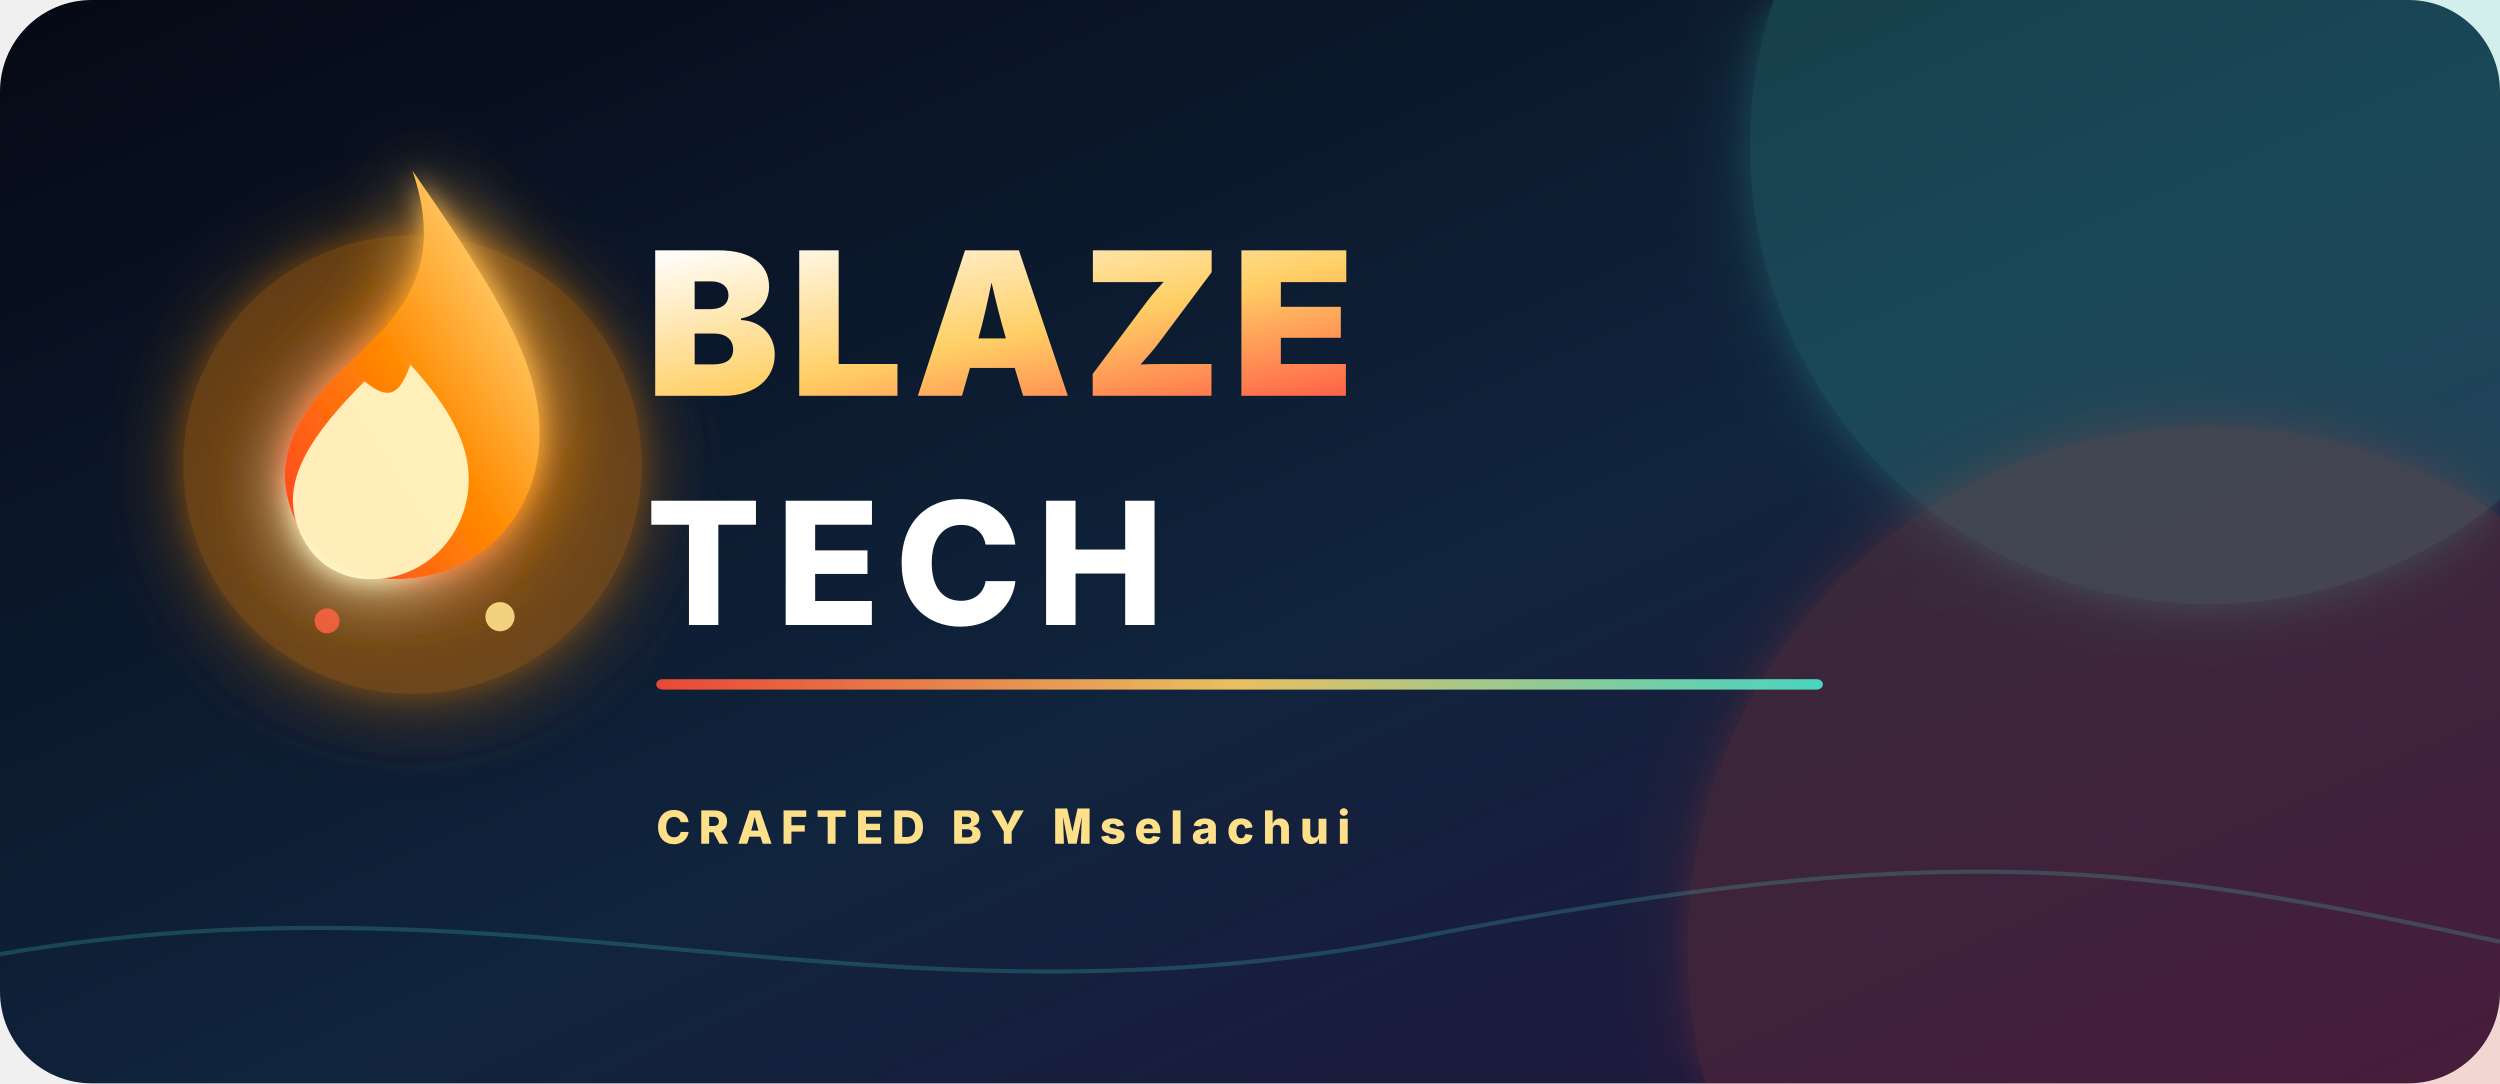
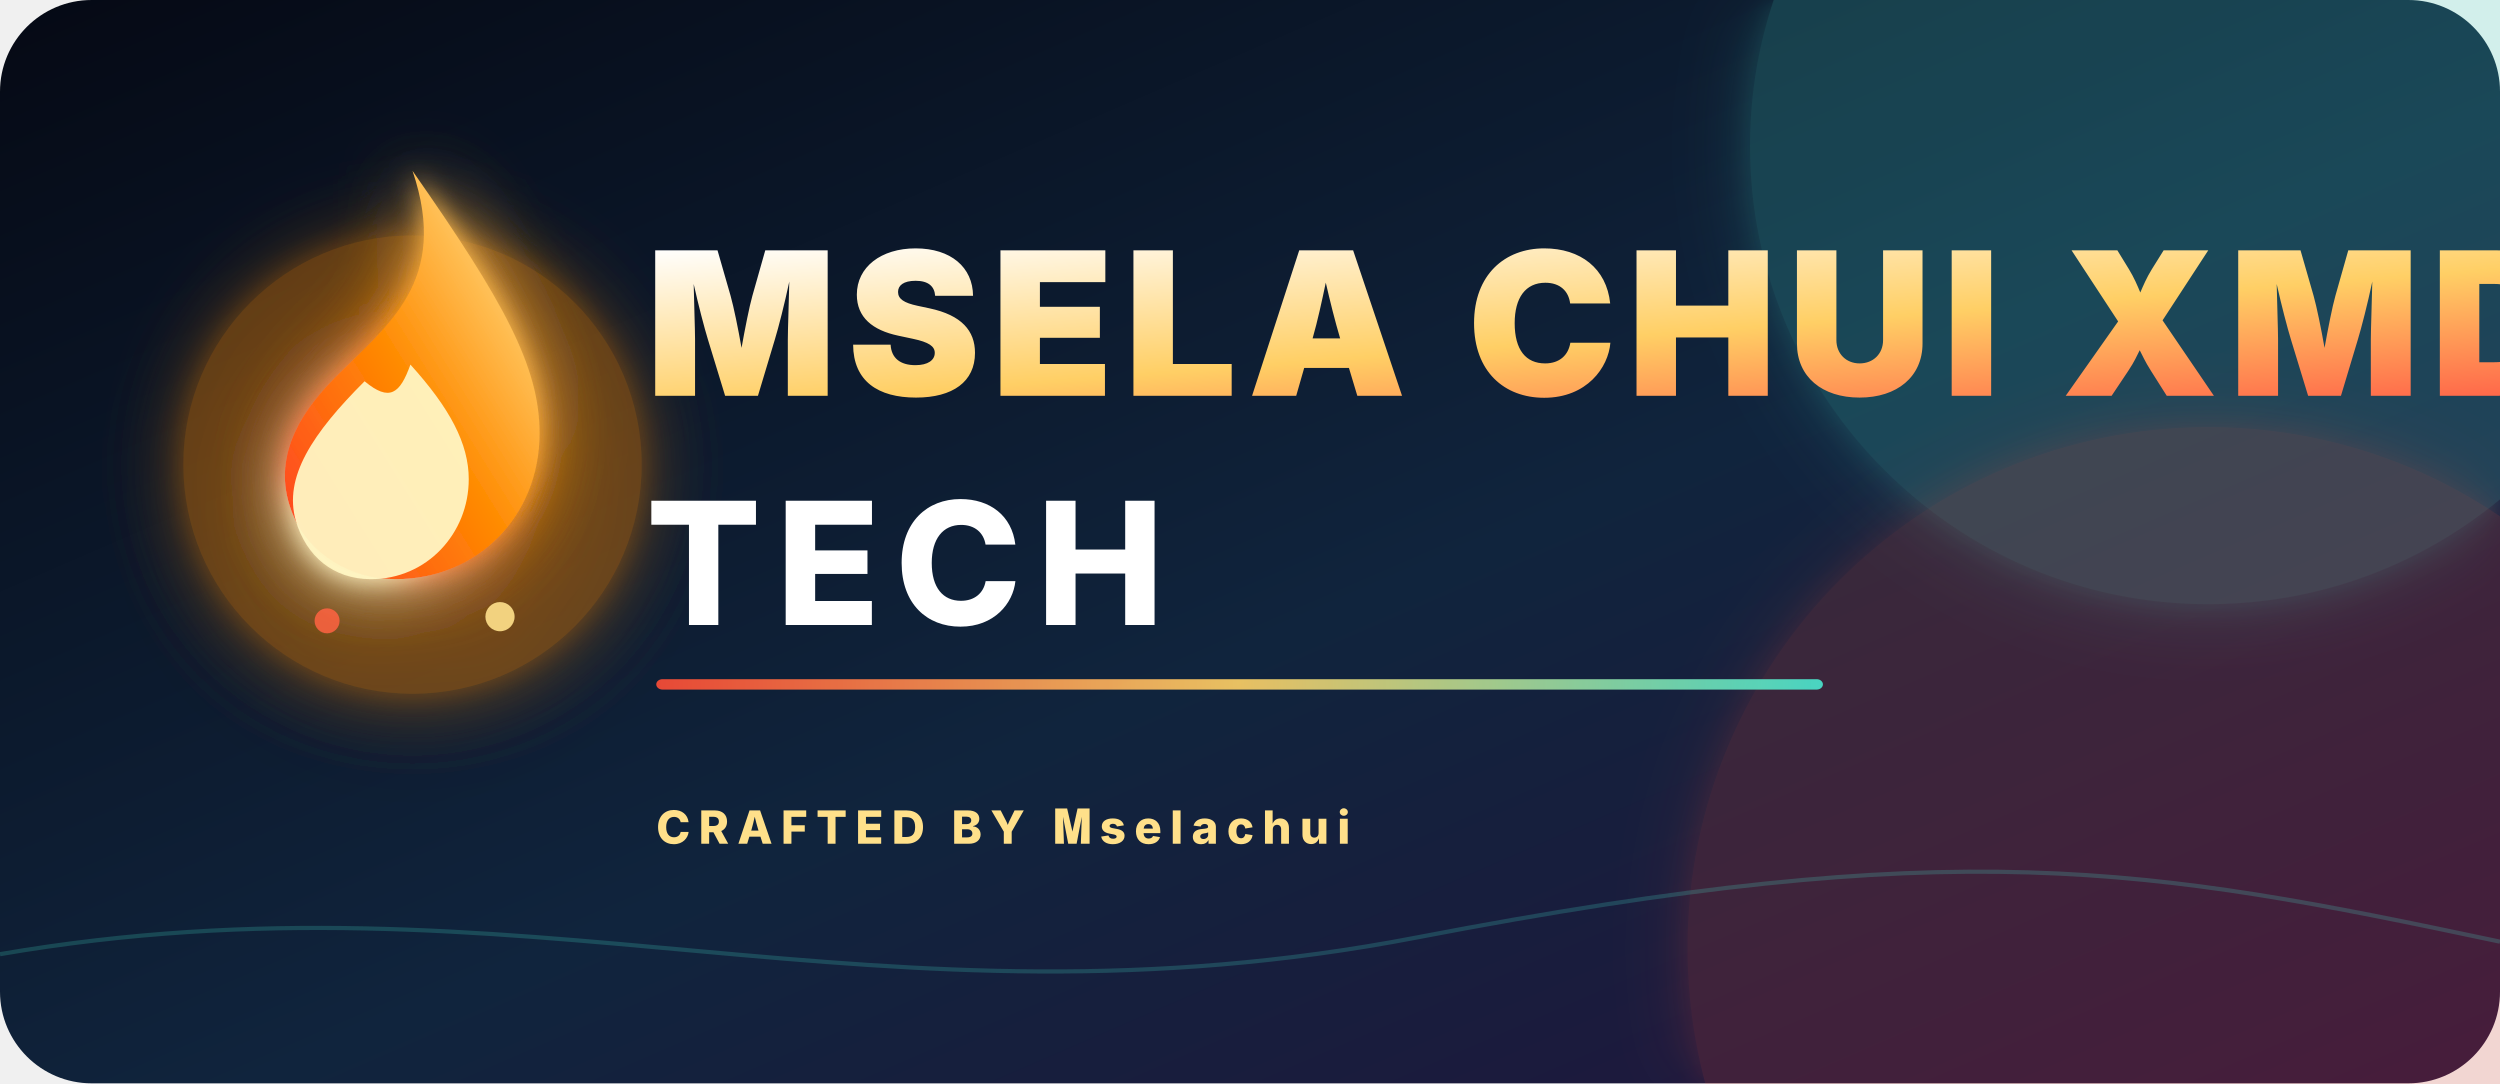
<svg xmlns="http://www.w3.org/2000/svg" width="1200" height="520" viewBox="0 0 1200 520" role="img" aria-labelledby="title desc">
  <defs>
    <linearGradient id="bg" x1="0" y1="0" x2="1" y2="1">
      <stop offset="0" stop-color="#050914" />
      <stop offset="0.55" stop-color="#10243d" />
      <stop offset="1" stop-color="#24133d" />
    </linearGradient>
    <linearGradient id="flame" x1="0" y1="1" x2="1" y2="0">
      <stop offset="0" stop-color="#ff3d28" />
      <stop offset="0.48" stop-color="#ff8a00" />
      <stop offset="1" stop-color="#fff0a3" />
    </linearGradient>
    <linearGradient id="word" x1="0" y1="0" x2="1" y2="1">
      <stop offset="0" stop-color="#ffffff" />
      <stop offset="0.55" stop-color="#ffcf65" />
      <stop offset="1" stop-color="#ff6248" />
    </linearGradient>
    <linearGradient id="accent" x1="0" y1="0" x2="1" y2="0">
      <stop offset="0" stop-color="#ff4d36" />
      <stop offset="0.5" stop-color="#ffd166" />
      <stop offset="1" stop-color="#49e7d0" />
    </linearGradient>
    <filter id="glow" x="-120%" y="-120%" width="340%" height="340%">
      <feGaussianBlur in="SourceGraphic" stdDeviation="18" result="wide" />
      <feGaussianBlur in="SourceGraphic" stdDeviation="6" result="tight" />
      <feMerge>
        <feMergeNode in="wide" />
        <feMergeNode in="tight" />
        <feMergeNode in="SourceGraphic" />
      </feMerge>
    </filter>
    <filter id="shadow" x="-30%" y="-30%" width="160%" height="180%">
      <feDropShadow dx="0" dy="16" stdDeviation="18" flood-color="#000000" flood-opacity="0.45" />
    </filter>
    <style>
      .brand { font-family: Inter, Segoe UI, Arial, sans-serif; }
      .flicker { animation: flicker 1.8s ease-in-out infinite alternate; transform-box: fill-box; transform-origin: center bottom; }
      .breathe { animation: breathe 2.8s ease-in-out infinite; transform-box: fill-box; transform-origin: center; }
      .credit { animation: credit 3s ease-in-out infinite; }
      @keyframes flicker { from { transform: scaleY(.93) rotate(-2deg); } to { transform: scaleY(1.07) rotate(2deg); } }
      @keyframes breathe { 0%,100% { opacity: .35; transform: scale(.94); } 50% { opacity: .9; transform: scale(1.08); } }
      @keyframes credit { 0%,100% { opacity: .72; letter-spacing: 4px; } 50% { opacity: 1; letter-spacing: 6px; } }
      @media (prefers-reduced-motion: reduce) { .flicker, .breathe, .credit { animation: none; } }
    </style>
  </defs>
  <rect width="1200" height="520" rx="44" fill="url(#bg)" />
  <circle class="breathe" cx="1060" cy="70" r="220" fill="#49e7d0" opacity=".18" filter="url(#glow)" />
  <circle class="breathe" cx="1060" cy="455" r="250" fill="#ff4d36" opacity=".16" filter="url(#glow)" />
  <path d="M0 458 C250 415 420 500 680 450 S1030 416 1200 452" fill="none" stroke="#49e7d0" stroke-opacity=".2" stroke-width="2" />
  <g transform="translate(82 78)" filter="url(#shadow)">
    <circle class="breathe" cx="116" cy="145" r="110" fill="#ff8a00" opacity=".34" filter="url(#glow)" />
    <g class="flicker" filter="url(#glow)">
      <path d="M116 4c18 53-12 74-37 99-22 22-30 44-20 67 8 18 27 30 49 30 39 0 69-30 69-70 0-32-17-63-61-126z" fill="url(#flame)" />
      <path d="M93 105c-25 25-39 46-33 67 5 17 18 28 36 28 27 0 47-22 47-48 0-17-9-34-28-55-5 14-10 18-22 8z" fill="#fff4c2" opacity=".95" />
    </g>
    <circle cx="75" cy="220" r="6" fill="#ff633f" opacity=".85" />
    <circle cx="158" cy="218" r="7" fill="#ffe08a" opacity=".9" />
  </g>
  <g class="brand" transform="translate(310 0)">
-     <text x="0" y="190" fill="url(#word)" font-size="96" font-weight="900" letter-spacing="5">BLAZE</text>
+     <text x="0" y="190" fill="url(#word)" font-size="96" font-weight="900" letter-spacing="5">MSELA CHUI XMD</text>
    <text x="0" y="300" fill="#ffffff" font-size="82" font-weight="800" letter-spacing="7">TECH</text>
    <rect x="5" y="326" width="560" height="5" rx="3" fill="url(#accent)" opacity=".9">
      <animate attributeName="width" values="360;560;360" dur="3s" repeatCount="indefinite" />
    </rect>
    <text class="credit" x="5" y="405" fill="#ffe08a" font-size="22" font-weight="800" letter-spacing="4">CRAFTED BY 𝐌selachui</text>
  </g>
</svg>
